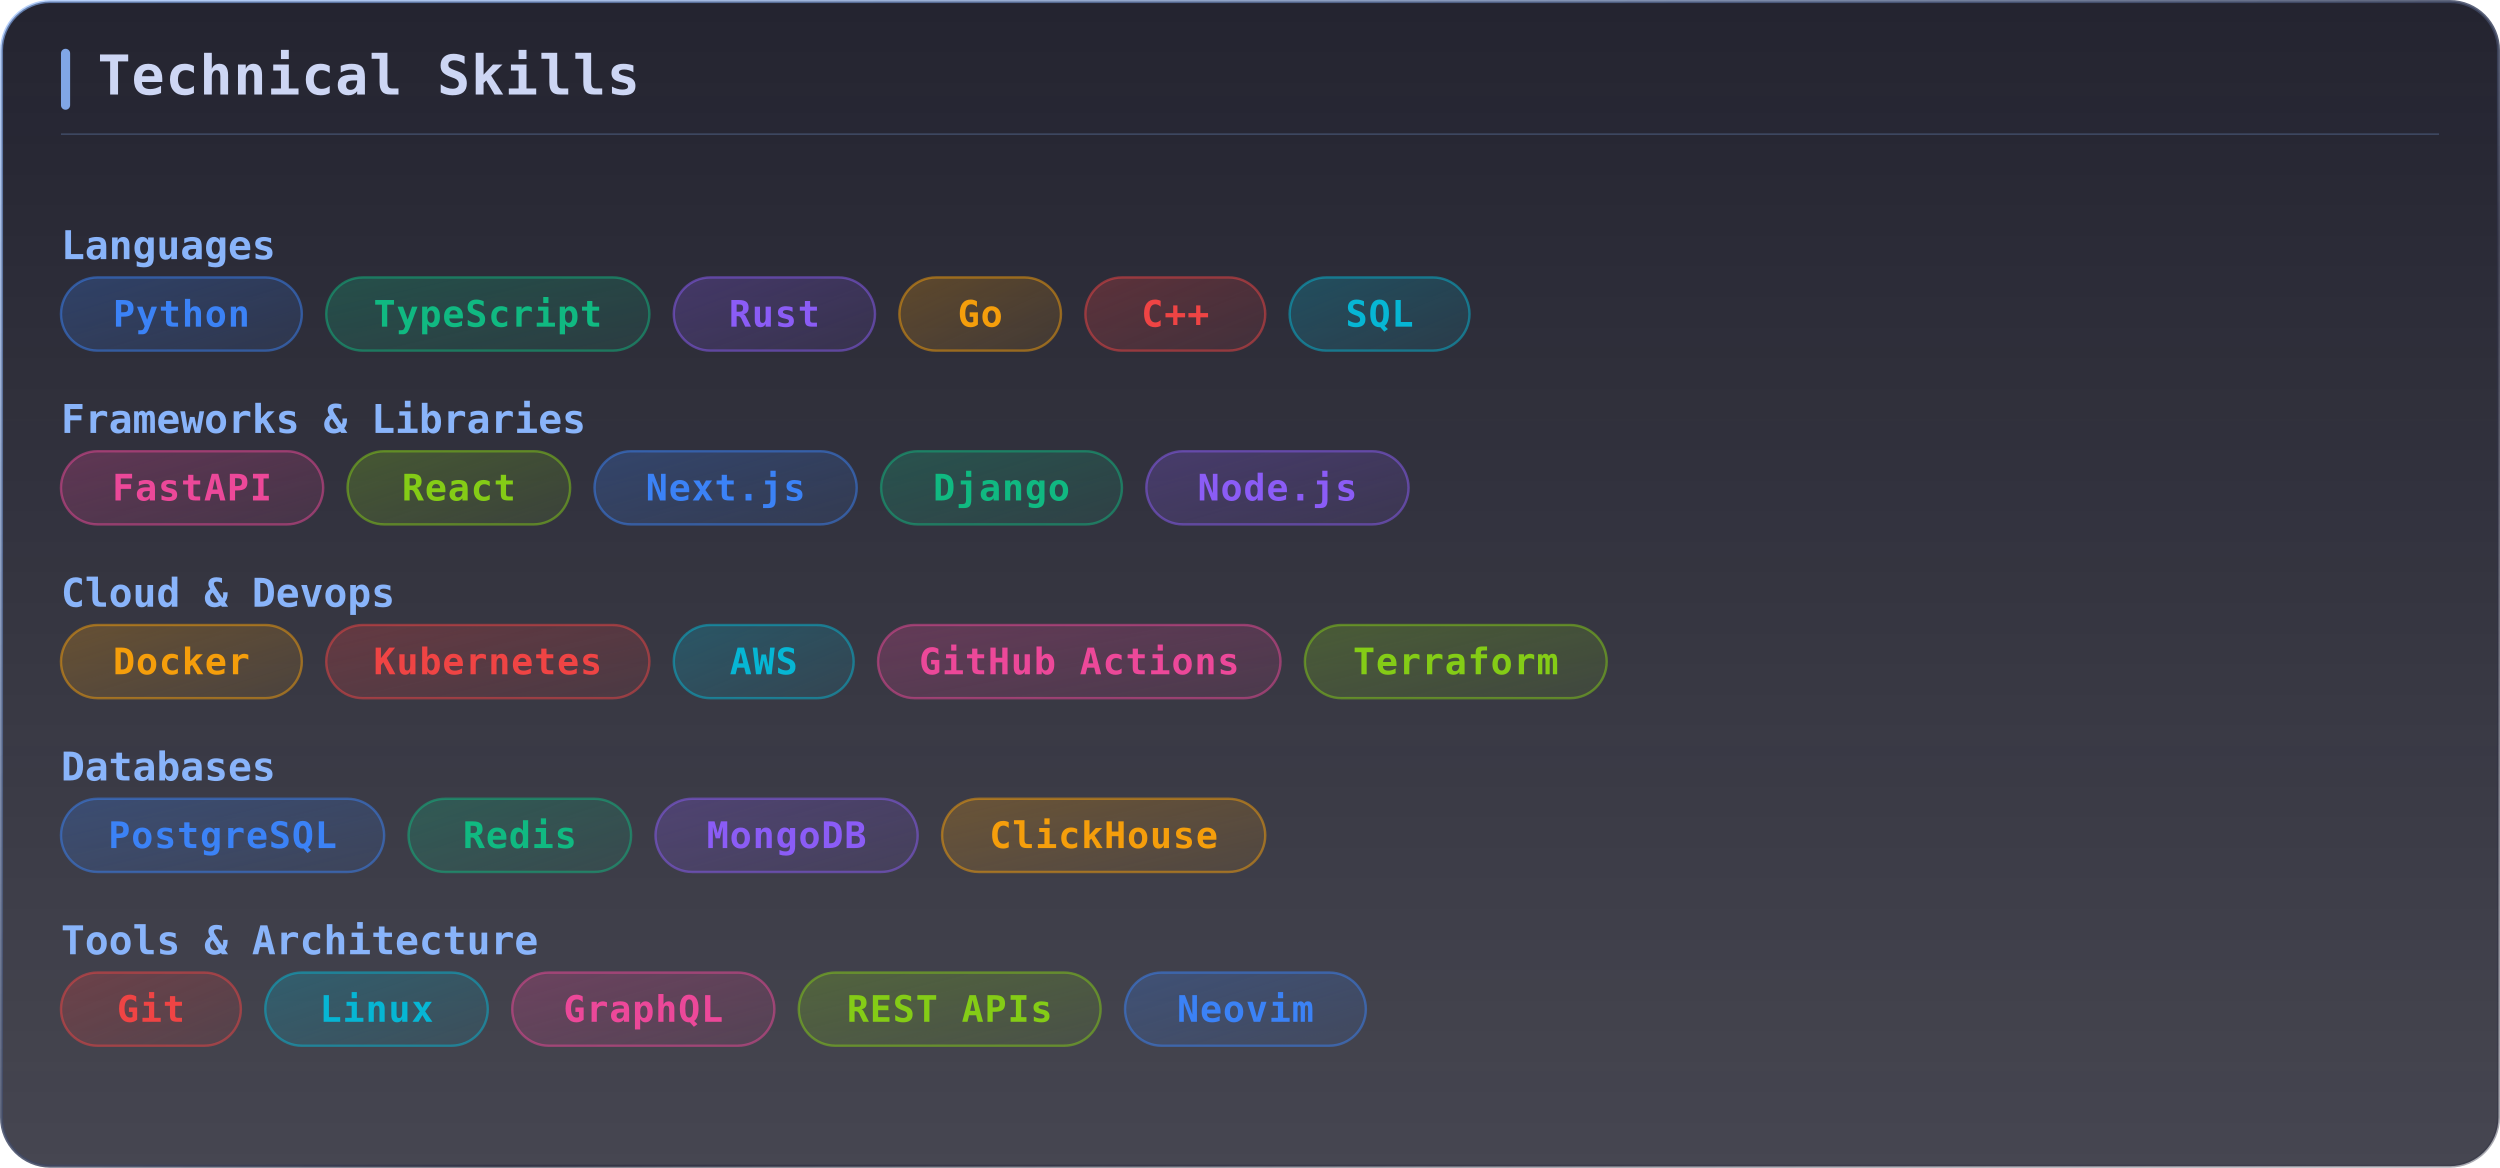
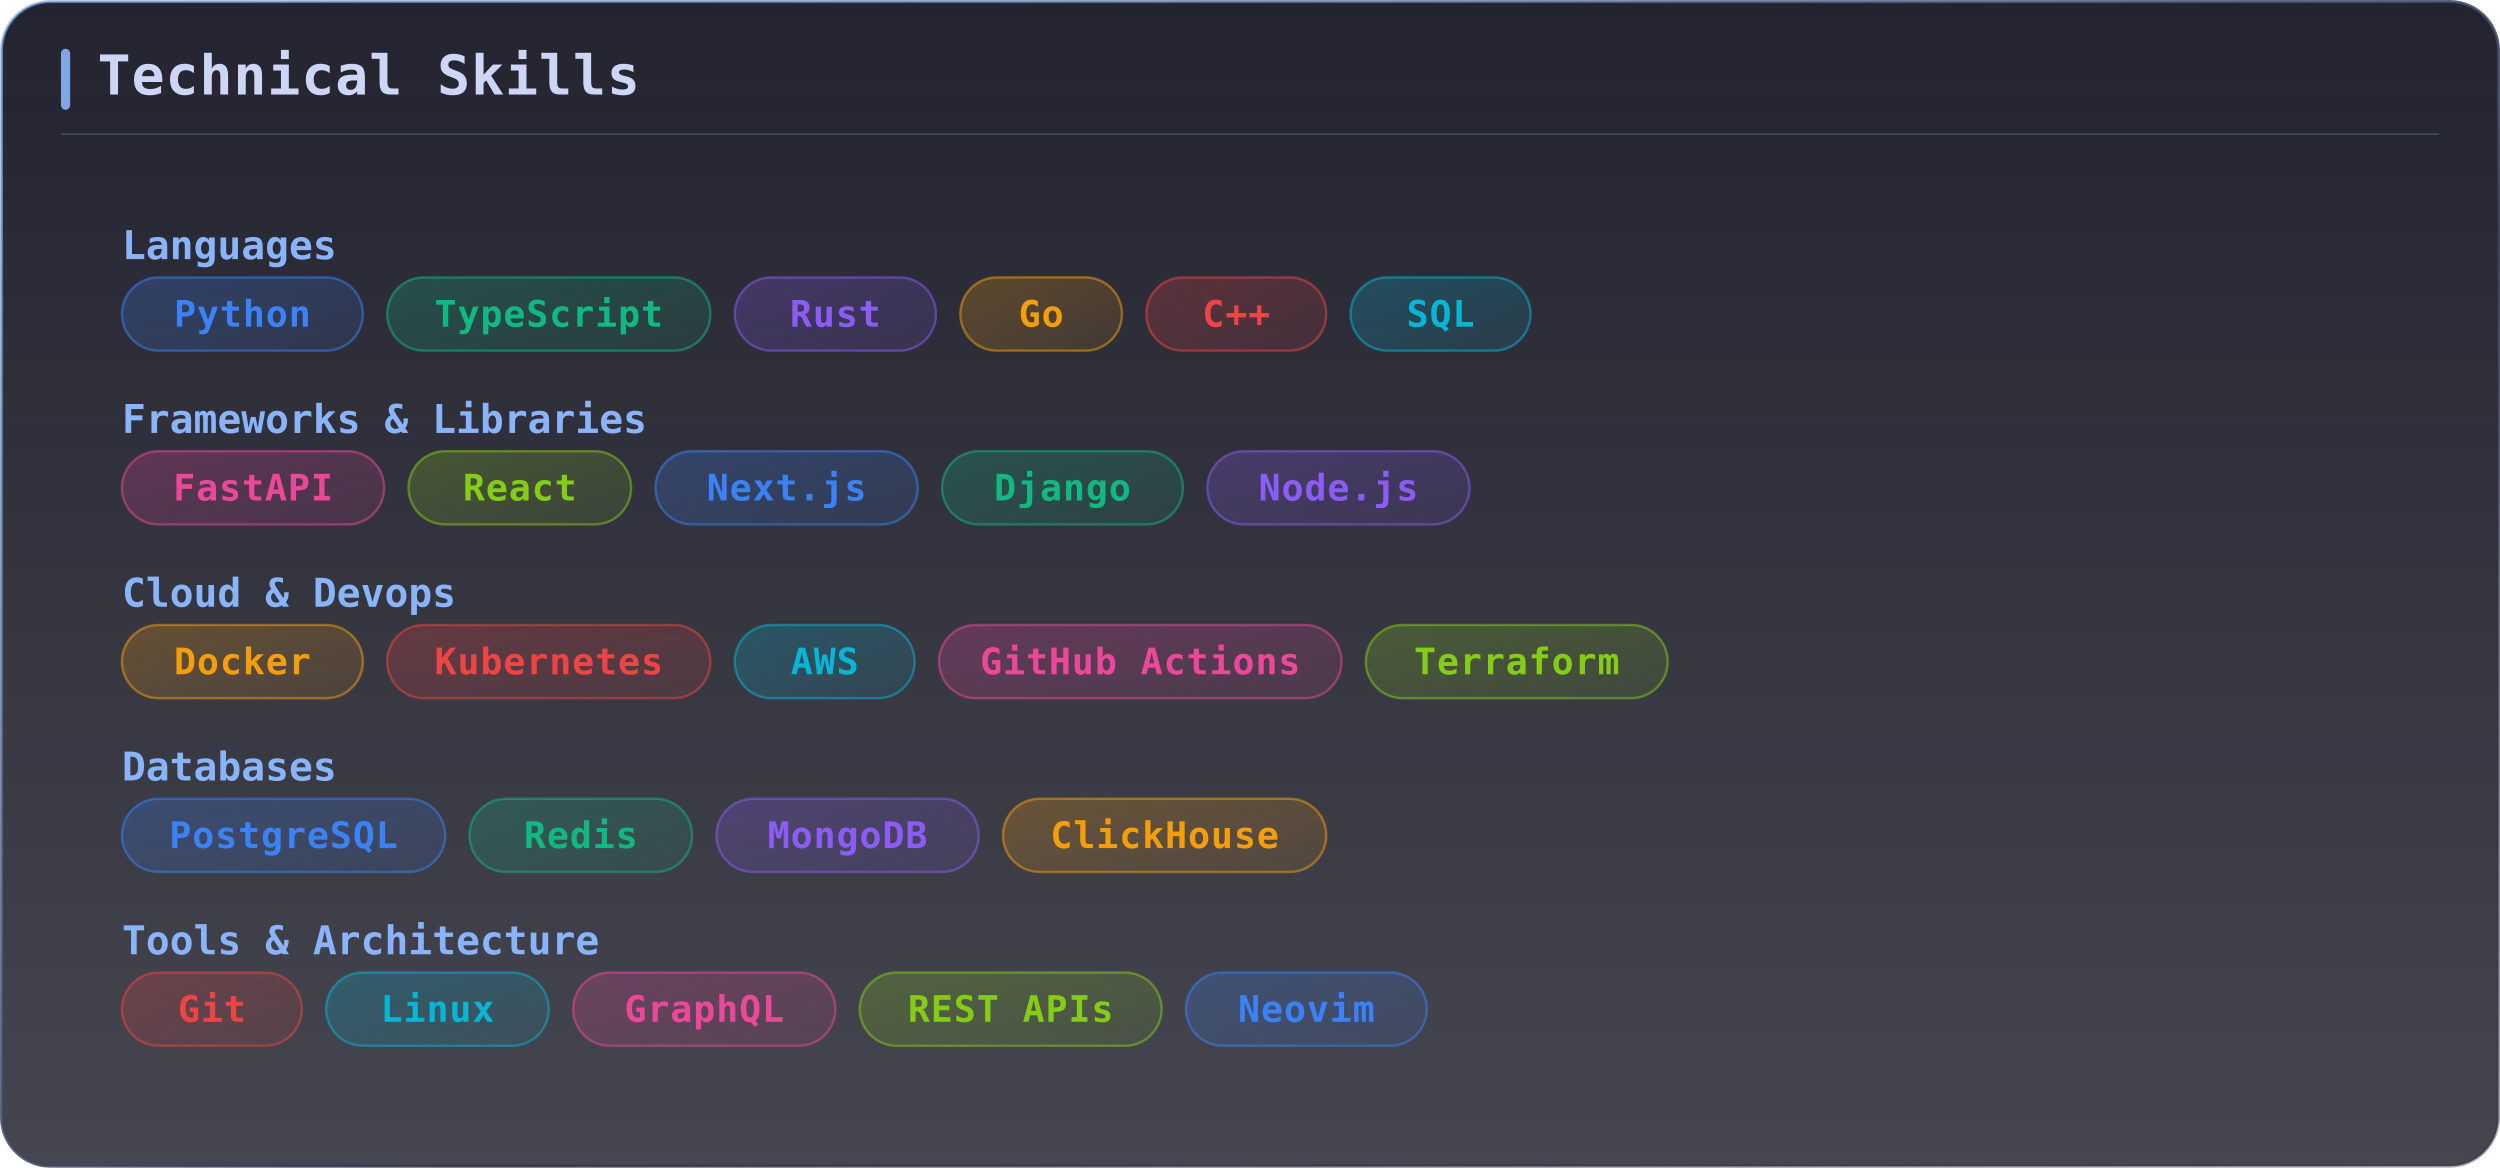
<svg xmlns="http://www.w3.org/2000/svg" width="820" height="383" viewBox="0 0 820 383" role="img">
  <defs>
    <linearGradient id="pf-progress-grad" x1="0%" y1="0%" x2="100%" y2="0%">
      <stop offset="0%" stop-color="#89b4fa" stop-opacity="0.75" />
      <stop offset="70%" stop-color="#89b4fa" />
      <stop offset="100%" stop-color="#cba6f7" stop-opacity="0.9" />
    </linearGradient>
    <linearGradient id="pf-card-border" x1="0%" y1="0%" x2="100%" y2="100%">
      <stop offset="0%" stop-color="#89b4fa" stop-opacity="0.6" />
      <stop offset="60%" stop-color="#313244" stop-opacity="0.9" />
      <stop offset="100%" stop-color="#313244" stop-opacity="0.4" />
    </linearGradient>
    <linearGradient id="pf-card-bg" x1="0%" y1="0%" x2="0%" y2="100%">
      <stop offset="0%" stop-color="#181825" stop-opacity="0.95" />
      <stop offset="100%" stop-color="#181825" stop-opacity="0.8" />
    </linearGradient>
    <linearGradient id="pf-card-gradient" x1="0%" y1="0%" x2="100%" y2="0%">
      <stop offset="0%" stop-color="#3b0918" />
      <stop offset="50%" stop-color="#1e1333" />
      <stop offset="100%" stop-color="#091629" />
    </linearGradient>
    <linearGradient id="pf-track-bg" x1="0%" y1="0%" x2="100%" y2="0%">
      <stop offset="0%" stop-color="#a6adc8" stop-opacity="0.15" />
      <stop offset="100%" stop-color="#a6adc8" stop-opacity="0.08" />
    </linearGradient>
    <linearGradient id="pf-badge-0" x1="0%" y1="0%" x2="100%" y2="100%">
      <stop offset="0%" stop-color="#3B82F6" stop-opacity="0.25" />
      <stop offset="100%" stop-color="#3B82F6" stop-opacity="0.1" />
    </linearGradient>
    <linearGradient id="pf-badge-1" x1="0%" y1="0%" x2="100%" y2="100%">
      <stop offset="0%" stop-color="#10B981" stop-opacity="0.25" />
      <stop offset="100%" stop-color="#10B981" stop-opacity="0.1" />
    </linearGradient>
    <linearGradient id="pf-badge-2" x1="0%" y1="0%" x2="100%" y2="100%">
      <stop offset="0%" stop-color="#8B5CF6" stop-opacity="0.25" />
      <stop offset="100%" stop-color="#8B5CF6" stop-opacity="0.1" />
    </linearGradient>
    <linearGradient id="pf-badge-3" x1="0%" y1="0%" x2="100%" y2="100%">
      <stop offset="0%" stop-color="#F59E0B" stop-opacity="0.25" />
      <stop offset="100%" stop-color="#F59E0B" stop-opacity="0.1" />
    </linearGradient>
    <linearGradient id="pf-badge-4" x1="0%" y1="0%" x2="100%" y2="100%">
      <stop offset="0%" stop-color="#EF4444" stop-opacity="0.25" />
      <stop offset="100%" stop-color="#EF4444" stop-opacity="0.1" />
    </linearGradient>
    <linearGradient id="pf-badge-5" x1="0%" y1="0%" x2="100%" y2="100%">
      <stop offset="0%" stop-color="#06B6D4" stop-opacity="0.25" />
      <stop offset="100%" stop-color="#06B6D4" stop-opacity="0.1" />
    </linearGradient>
    <linearGradient id="pf-badge-6" x1="0%" y1="0%" x2="100%" y2="100%">
      <stop offset="0%" stop-color="#EC4899" stop-opacity="0.25" />
      <stop offset="100%" stop-color="#EC4899" stop-opacity="0.1" />
    </linearGradient>
    <linearGradient id="pf-badge-7" x1="0%" y1="0%" x2="100%" y2="100%">
      <stop offset="0%" stop-color="#84CC16" stop-opacity="0.25" />
      <stop offset="100%" stop-color="#84CC16" stop-opacity="0.1" />
    </linearGradient>
  </defs>
  <svg x="0" y="0" width="820" height="383" viewBox="0 0 820 383" fill="none" role="group">
    <rect x="0.5" y="0.5" width="819" height="382" fill="url(#pf-card-bg)" stroke="url(#pf-card-border)" stroke-width="1" rx="16" />
    <rect x="20" y="16" width="3" height="20" rx="1.5" fill="#89b4fa" opacity="0.9" />
    <text x="32" y="31" font-family="'Fira Code', 'JetBrains Mono', monospace" font-size="18" font-weight="700" fill="#cdd6f4" letter-spacing="0.3">Technical Skills</text>
    <line x1="20" y1="44" x2="800" y2="44" stroke="#89b4fa" stroke-width="0.5" stroke-opacity="0.25" />
-     <text x="20" y="85" font-family="'Fira Code', 'JetBrains Mono', monospace" font-size="13" font-weight="700" fill="#89b4fa">Languages</text>
+     <text x="40" y="85" font-family="'Fira Code', 'JetBrains Mono', monospace" font-size="13" font-weight="700" fill="#89b4fa">Languages</text>
    <g role="term">
-       <rect x="20" y="91" width="79" height="24" rx="12" fill="url(#pf-badge-0)" stroke="#3B82F6" stroke-width="0.8" stroke-opacity="0.5" />
-       <text x="59.5" y="103.0" font-family="'Fira Code', 'JetBrains Mono', monospace" font-size="12" fill="#3B82F6" text-anchor="middle" dominant-baseline="central" font-weight="600" letter-spacing="0.3">Python</text>
+       <rect x="40" y="91" width="79" height="24" rx="12" fill="url(#pf-badge-0)" stroke="#3B82F6" stroke-width="0.8" stroke-opacity="0.5" />
+       <text x="79.5" y="103.0" font-family="'Fira Code', 'JetBrains Mono', monospace" font-size="12" fill="#3B82F6" text-anchor="middle" dominant-baseline="central" font-weight="600" letter-spacing="0.3">Python</text>
    </g>
    <g role="term">
-       <rect x="107" y="91" width="106" height="24" rx="12" fill="url(#pf-badge-1)" stroke="#10B981" stroke-width="0.8" stroke-opacity="0.5" />
-       <text x="160.0" y="103.0" font-family="'Fira Code', 'JetBrains Mono', monospace" font-size="12" fill="#10B981" text-anchor="middle" dominant-baseline="central" font-weight="600" letter-spacing="0.3">TypeScript</text>
+       <rect x="127" y="91" width="106" height="24" rx="12" fill="url(#pf-badge-1)" stroke="#10B981" stroke-width="0.8" stroke-opacity="0.5" />
+       <text x="180.0" y="103.0" font-family="'Fira Code', 'JetBrains Mono', monospace" font-size="12" fill="#10B981" text-anchor="middle" dominant-baseline="central" font-weight="600" letter-spacing="0.3">TypeScript</text>
    </g>
    <g role="term">
-       <rect x="221" y="91" width="66" height="24" rx="12" fill="url(#pf-badge-2)" stroke="#8B5CF6" stroke-width="0.8" stroke-opacity="0.5" />
-       <text x="254.0" y="103.0" font-family="'Fira Code', 'JetBrains Mono', monospace" font-size="12" fill="#8B5CF6" text-anchor="middle" dominant-baseline="central" font-weight="600" letter-spacing="0.3">Rust</text>
+       <rect x="241" y="91" width="66" height="24" rx="12" fill="url(#pf-badge-2)" stroke="#8B5CF6" stroke-width="0.8" stroke-opacity="0.5" />
+       <text x="274.0" y="103.0" font-family="'Fira Code', 'JetBrains Mono', monospace" font-size="12" fill="#8B5CF6" text-anchor="middle" dominant-baseline="central" font-weight="600" letter-spacing="0.3">Rust</text>
    </g>
    <g role="term">
-       <rect x="295" y="91" width="53" height="24" rx="12" fill="url(#pf-badge-3)" stroke="#F59E0B" stroke-width="0.8" stroke-opacity="0.5" />
-       <text x="321.5" y="103.0" font-family="'Fira Code', 'JetBrains Mono', monospace" font-size="12" fill="#F59E0B" text-anchor="middle" dominant-baseline="central" font-weight="600" letter-spacing="0.3">Go</text>
+       <rect x="315" y="91" width="53" height="24" rx="12" fill="url(#pf-badge-3)" stroke="#F59E0B" stroke-width="0.8" stroke-opacity="0.5" />
+       <text x="341.5" y="103.0" font-family="'Fira Code', 'JetBrains Mono', monospace" font-size="12" fill="#F59E0B" text-anchor="middle" dominant-baseline="central" font-weight="600" letter-spacing="0.3">Go</text>
    </g>
    <g role="term">
-       <rect x="356" y="91" width="59" height="24" rx="12" fill="url(#pf-badge-4)" stroke="#EF4444" stroke-width="0.8" stroke-opacity="0.5" />
-       <text x="385.5" y="103.0" font-family="'Fira Code', 'JetBrains Mono', monospace" font-size="12" fill="#EF4444" text-anchor="middle" dominant-baseline="central" font-weight="600" letter-spacing="0.3">C++</text>
+       <rect x="376" y="91" width="59" height="24" rx="12" fill="url(#pf-badge-4)" stroke="#EF4444" stroke-width="0.8" stroke-opacity="0.5" />
+       <text x="405.5" y="103.0" font-family="'Fira Code', 'JetBrains Mono', monospace" font-size="12" fill="#EF4444" text-anchor="middle" dominant-baseline="central" font-weight="600" letter-spacing="0.3">C++</text>
    </g>
    <g role="term">
-       <rect x="423" y="91" width="59" height="24" rx="12" fill="url(#pf-badge-5)" stroke="#06B6D4" stroke-width="0.8" stroke-opacity="0.5" />
-       <text x="452.5" y="103.0" font-family="'Fira Code', 'JetBrains Mono', monospace" font-size="12" fill="#06B6D4" text-anchor="middle" dominant-baseline="central" font-weight="600" letter-spacing="0.3">SQL</text>
+       <rect x="443" y="91" width="59" height="24" rx="12" fill="url(#pf-badge-5)" stroke="#06B6D4" stroke-width="0.8" stroke-opacity="0.5" />
+       <text x="472.5" y="103.0" font-family="'Fira Code', 'JetBrains Mono', monospace" font-size="12" fill="#06B6D4" text-anchor="middle" dominant-baseline="central" font-weight="600" letter-spacing="0.3">SQL</text>
    </g>
-     <text x="20" y="142" font-family="'Fira Code', 'JetBrains Mono', monospace" font-size="13" font-weight="700" fill="#89b4fa">Frameworks &amp; Libraries</text>
+     <text x="40" y="142" font-family="'Fira Code', 'JetBrains Mono', monospace" font-size="13" font-weight="700" fill="#89b4fa">Frameworks &amp; Libraries</text>
    <g role="term">
-       <rect x="20" y="148" width="86" height="24" rx="12" fill="url(#pf-badge-6)" stroke="#EC4899" stroke-width="0.8" stroke-opacity="0.5" />
-       <text x="63.0" y="160.0" font-family="'Fira Code', 'JetBrains Mono', monospace" font-size="12" fill="#EC4899" text-anchor="middle" dominant-baseline="central" font-weight="600" letter-spacing="0.3">FastAPI</text>
+       <rect x="40" y="148" width="86" height="24" rx="12" fill="url(#pf-badge-6)" stroke="#EC4899" stroke-width="0.8" stroke-opacity="0.5" />
+       <text x="83.0" y="160.0" font-family="'Fira Code', 'JetBrains Mono', monospace" font-size="12" fill="#EC4899" text-anchor="middle" dominant-baseline="central" font-weight="600" letter-spacing="0.3">FastAPI</text>
    </g>
    <g role="term">
-       <rect x="114" y="148" width="73" height="24" rx="12" fill="url(#pf-badge-7)" stroke="#84CC16" stroke-width="0.8" stroke-opacity="0.5" />
-       <text x="150.5" y="160.0" font-family="'Fira Code', 'JetBrains Mono', monospace" font-size="12" fill="#84CC16" text-anchor="middle" dominant-baseline="central" font-weight="600" letter-spacing="0.3">React</text>
+       <rect x="134" y="148" width="73" height="24" rx="12" fill="url(#pf-badge-7)" stroke="#84CC16" stroke-width="0.8" stroke-opacity="0.5" />
+       <text x="170.5" y="160.0" font-family="'Fira Code', 'JetBrains Mono', monospace" font-size="12" fill="#84CC16" text-anchor="middle" dominant-baseline="central" font-weight="600" letter-spacing="0.3">React</text>
    </g>
    <g role="term">
-       <rect x="195" y="148" width="86" height="24" rx="12" fill="url(#pf-badge-0)" stroke="#3B82F6" stroke-width="0.8" stroke-opacity="0.5" />
-       <text x="238.0" y="160.0" font-family="'Fira Code', 'JetBrains Mono', monospace" font-size="12" fill="#3B82F6" text-anchor="middle" dominant-baseline="central" font-weight="600" letter-spacing="0.3">Next.js</text>
+       <rect x="215" y="148" width="86" height="24" rx="12" fill="url(#pf-badge-0)" stroke="#3B82F6" stroke-width="0.8" stroke-opacity="0.5" />
+       <text x="258.0" y="160.0" font-family="'Fira Code', 'JetBrains Mono', monospace" font-size="12" fill="#3B82F6" text-anchor="middle" dominant-baseline="central" font-weight="600" letter-spacing="0.3">Next.js</text>
    </g>
    <g role="term">
-       <rect x="289" y="148" width="79" height="24" rx="12" fill="url(#pf-badge-1)" stroke="#10B981" stroke-width="0.8" stroke-opacity="0.5" />
-       <text x="328.5" y="160.0" font-family="'Fira Code', 'JetBrains Mono', monospace" font-size="12" fill="#10B981" text-anchor="middle" dominant-baseline="central" font-weight="600" letter-spacing="0.3">Django</text>
+       <rect x="309" y="148" width="79" height="24" rx="12" fill="url(#pf-badge-1)" stroke="#10B981" stroke-width="0.8" stroke-opacity="0.5" />
+       <text x="348.5" y="160.0" font-family="'Fira Code', 'JetBrains Mono', monospace" font-size="12" fill="#10B981" text-anchor="middle" dominant-baseline="central" font-weight="600" letter-spacing="0.3">Django</text>
    </g>
    <g role="term">
-       <rect x="376" y="148" width="86" height="24" rx="12" fill="url(#pf-badge-2)" stroke="#8B5CF6" stroke-width="0.8" stroke-opacity="0.5" />
-       <text x="419.0" y="160.0" font-family="'Fira Code', 'JetBrains Mono', monospace" font-size="12" fill="#8B5CF6" text-anchor="middle" dominant-baseline="central" font-weight="600" letter-spacing="0.3">Node.js</text>
+       <rect x="396" y="148" width="86" height="24" rx="12" fill="url(#pf-badge-2)" stroke="#8B5CF6" stroke-width="0.8" stroke-opacity="0.5" />
+       <text x="439.0" y="160.0" font-family="'Fira Code', 'JetBrains Mono', monospace" font-size="12" fill="#8B5CF6" text-anchor="middle" dominant-baseline="central" font-weight="600" letter-spacing="0.3">Node.js</text>
    </g>
-     <text x="20" y="199" font-family="'Fira Code', 'JetBrains Mono', monospace" font-size="13" font-weight="700" fill="#89b4fa">Cloud &amp; Devops</text>
+     <text x="40" y="199" font-family="'Fira Code', 'JetBrains Mono', monospace" font-size="13" font-weight="700" fill="#89b4fa">Cloud &amp; Devops</text>
    <g role="term">
-       <rect x="20" y="205" width="79" height="24" rx="12" fill="url(#pf-badge-3)" stroke="#F59E0B" stroke-width="0.8" stroke-opacity="0.5" />
-       <text x="59.5" y="217.0" font-family="'Fira Code', 'JetBrains Mono', monospace" font-size="12" fill="#F59E0B" text-anchor="middle" dominant-baseline="central" font-weight="600" letter-spacing="0.3">Docker</text>
+       <rect x="40" y="205" width="79" height="24" rx="12" fill="url(#pf-badge-3)" stroke="#F59E0B" stroke-width="0.8" stroke-opacity="0.5" />
+       <text x="79.5" y="217.0" font-family="'Fira Code', 'JetBrains Mono', monospace" font-size="12" fill="#F59E0B" text-anchor="middle" dominant-baseline="central" font-weight="600" letter-spacing="0.3">Docker</text>
    </g>
    <g role="term">
-       <rect x="107" y="205" width="106" height="24" rx="12" fill="url(#pf-badge-4)" stroke="#EF4444" stroke-width="0.8" stroke-opacity="0.5" />
-       <text x="160.0" y="217.0" font-family="'Fira Code', 'JetBrains Mono', monospace" font-size="12" fill="#EF4444" text-anchor="middle" dominant-baseline="central" font-weight="600" letter-spacing="0.3">Kubernetes</text>
+       <rect x="127" y="205" width="106" height="24" rx="12" fill="url(#pf-badge-4)" stroke="#EF4444" stroke-width="0.8" stroke-opacity="0.5" />
+       <text x="180.0" y="217.0" font-family="'Fira Code', 'JetBrains Mono', monospace" font-size="12" fill="#EF4444" text-anchor="middle" dominant-baseline="central" font-weight="600" letter-spacing="0.3">Kubernetes</text>
    </g>
    <g role="term">
-       <rect x="221" y="205" width="59" height="24" rx="12" fill="url(#pf-badge-5)" stroke="#06B6D4" stroke-width="0.8" stroke-opacity="0.5" />
-       <text x="250.5" y="217.0" font-family="'Fira Code', 'JetBrains Mono', monospace" font-size="12" fill="#06B6D4" text-anchor="middle" dominant-baseline="central" font-weight="600" letter-spacing="0.3">AWS</text>
+       <rect x="241" y="205" width="59" height="24" rx="12" fill="url(#pf-badge-5)" stroke="#06B6D4" stroke-width="0.8" stroke-opacity="0.5" />
+       <text x="270.5" y="217.0" font-family="'Fira Code', 'JetBrains Mono', monospace" font-size="12" fill="#06B6D4" text-anchor="middle" dominant-baseline="central" font-weight="600" letter-spacing="0.3">AWS</text>
    </g>
    <g role="term">
-       <rect x="288" y="205" width="132" height="24" rx="12" fill="url(#pf-badge-6)" stroke="#EC4899" stroke-width="0.8" stroke-opacity="0.5" />
-       <text x="354.0" y="217.0" font-family="'Fira Code', 'JetBrains Mono', monospace" font-size="12" fill="#EC4899" text-anchor="middle" dominant-baseline="central" font-weight="600" letter-spacing="0.3">GitHub Actions</text>
+       <rect x="308" y="205" width="132" height="24" rx="12" fill="url(#pf-badge-6)" stroke="#EC4899" stroke-width="0.8" stroke-opacity="0.5" />
+       <text x="374.0" y="217.0" font-family="'Fira Code', 'JetBrains Mono', monospace" font-size="12" fill="#EC4899" text-anchor="middle" dominant-baseline="central" font-weight="600" letter-spacing="0.3">GitHub Actions</text>
    </g>
    <g role="term">
-       <rect x="428" y="205" width="99" height="24" rx="12" fill="url(#pf-badge-7)" stroke="#84CC16" stroke-width="0.8" stroke-opacity="0.5" />
-       <text x="477.5" y="217.0" font-family="'Fira Code', 'JetBrains Mono', monospace" font-size="12" fill="#84CC16" text-anchor="middle" dominant-baseline="central" font-weight="600" letter-spacing="0.3">Terraform</text>
+       <rect x="448" y="205" width="99" height="24" rx="12" fill="url(#pf-badge-7)" stroke="#84CC16" stroke-width="0.8" stroke-opacity="0.5" />
+       <text x="497.5" y="217.0" font-family="'Fira Code', 'JetBrains Mono', monospace" font-size="12" fill="#84CC16" text-anchor="middle" dominant-baseline="central" font-weight="600" letter-spacing="0.3">Terraform</text>
    </g>
-     <text x="20" y="256" font-family="'Fira Code', 'JetBrains Mono', monospace" font-size="13" font-weight="700" fill="#89b4fa">Databases</text>
+     <text x="40" y="256" font-family="'Fira Code', 'JetBrains Mono', monospace" font-size="13" font-weight="700" fill="#89b4fa">Databases</text>
    <g role="term">
-       <rect x="20" y="262" width="106" height="24" rx="12" fill="url(#pf-badge-0)" stroke="#3B82F6" stroke-width="0.8" stroke-opacity="0.5" />
-       <text x="73.0" y="274.0" font-family="'Fira Code', 'JetBrains Mono', monospace" font-size="12" fill="#3B82F6" text-anchor="middle" dominant-baseline="central" font-weight="600" letter-spacing="0.3">PostgreSQL</text>
+       <rect x="40" y="262" width="106" height="24" rx="12" fill="url(#pf-badge-0)" stroke="#3B82F6" stroke-width="0.8" stroke-opacity="0.5" />
+       <text x="93.0" y="274.0" font-family="'Fira Code', 'JetBrains Mono', monospace" font-size="12" fill="#3B82F6" text-anchor="middle" dominant-baseline="central" font-weight="600" letter-spacing="0.3">PostgreSQL</text>
    </g>
    <g role="term">
-       <rect x="134" y="262" width="73" height="24" rx="12" fill="url(#pf-badge-1)" stroke="#10B981" stroke-width="0.8" stroke-opacity="0.5" />
-       <text x="170.5" y="274.0" font-family="'Fira Code', 'JetBrains Mono', monospace" font-size="12" fill="#10B981" text-anchor="middle" dominant-baseline="central" font-weight="600" letter-spacing="0.3">Redis</text>
+       <rect x="154" y="262" width="73" height="24" rx="12" fill="url(#pf-badge-1)" stroke="#10B981" stroke-width="0.8" stroke-opacity="0.5" />
+       <text x="190.5" y="274.0" font-family="'Fira Code', 'JetBrains Mono', monospace" font-size="12" fill="#10B981" text-anchor="middle" dominant-baseline="central" font-weight="600" letter-spacing="0.3">Redis</text>
    </g>
    <g role="term">
-       <rect x="215" y="262" width="86" height="24" rx="12" fill="url(#pf-badge-2)" stroke="#8B5CF6" stroke-width="0.8" stroke-opacity="0.5" />
-       <text x="258.0" y="274.0" font-family="'Fira Code', 'JetBrains Mono', monospace" font-size="12" fill="#8B5CF6" text-anchor="middle" dominant-baseline="central" font-weight="600" letter-spacing="0.3">MongoDB</text>
+       <rect x="235" y="262" width="86" height="24" rx="12" fill="url(#pf-badge-2)" stroke="#8B5CF6" stroke-width="0.8" stroke-opacity="0.5" />
+       <text x="278.0" y="274.0" font-family="'Fira Code', 'JetBrains Mono', monospace" font-size="12" fill="#8B5CF6" text-anchor="middle" dominant-baseline="central" font-weight="600" letter-spacing="0.3">MongoDB</text>
    </g>
    <g role="term">
-       <rect x="309" y="262" width="106" height="24" rx="12" fill="url(#pf-badge-3)" stroke="#F59E0B" stroke-width="0.8" stroke-opacity="0.5" />
-       <text x="362.0" y="274.0" font-family="'Fira Code', 'JetBrains Mono', monospace" font-size="12" fill="#F59E0B" text-anchor="middle" dominant-baseline="central" font-weight="600" letter-spacing="0.3">ClickHouse</text>
+       <rect x="329" y="262" width="106" height="24" rx="12" fill="url(#pf-badge-3)" stroke="#F59E0B" stroke-width="0.8" stroke-opacity="0.5" />
+       <text x="382.0" y="274.0" font-family="'Fira Code', 'JetBrains Mono', monospace" font-size="12" fill="#F59E0B" text-anchor="middle" dominant-baseline="central" font-weight="600" letter-spacing="0.3">ClickHouse</text>
    </g>
-     <text x="20" y="313" font-family="'Fira Code', 'JetBrains Mono', monospace" font-size="13" font-weight="700" fill="#89b4fa">Tools &amp; Architecture</text>
+     <text x="40" y="313" font-family="'Fira Code', 'JetBrains Mono', monospace" font-size="13" font-weight="700" fill="#89b4fa">Tools &amp; Architecture</text>
    <g role="term">
-       <rect x="20" y="319" width="59" height="24" rx="12" fill="url(#pf-badge-4)" stroke="#EF4444" stroke-width="0.8" stroke-opacity="0.5" />
-       <text x="49.5" y="331.0" font-family="'Fira Code', 'JetBrains Mono', monospace" font-size="12" fill="#EF4444" text-anchor="middle" dominant-baseline="central" font-weight="600" letter-spacing="0.3">Git</text>
+       <rect x="40" y="319" width="59" height="24" rx="12" fill="url(#pf-badge-4)" stroke="#EF4444" stroke-width="0.8" stroke-opacity="0.5" />
+       <text x="69.5" y="331.0" font-family="'Fira Code', 'JetBrains Mono', monospace" font-size="12" fill="#EF4444" text-anchor="middle" dominant-baseline="central" font-weight="600" letter-spacing="0.3">Git</text>
    </g>
    <g role="term">
-       <rect x="87" y="319" width="73" height="24" rx="12" fill="url(#pf-badge-5)" stroke="#06B6D4" stroke-width="0.8" stroke-opacity="0.5" />
-       <text x="123.5" y="331.0" font-family="'Fira Code', 'JetBrains Mono', monospace" font-size="12" fill="#06B6D4" text-anchor="middle" dominant-baseline="central" font-weight="600" letter-spacing="0.3">Linux</text>
+       <rect x="107" y="319" width="73" height="24" rx="12" fill="url(#pf-badge-5)" stroke="#06B6D4" stroke-width="0.8" stroke-opacity="0.5" />
+       <text x="143.5" y="331.0" font-family="'Fira Code', 'JetBrains Mono', monospace" font-size="12" fill="#06B6D4" text-anchor="middle" dominant-baseline="central" font-weight="600" letter-spacing="0.3">Linux</text>
    </g>
    <g role="term">
-       <rect x="168" y="319" width="86" height="24" rx="12" fill="url(#pf-badge-6)" stroke="#EC4899" stroke-width="0.8" stroke-opacity="0.5" />
-       <text x="211.0" y="331.0" font-family="'Fira Code', 'JetBrains Mono', monospace" font-size="12" fill="#EC4899" text-anchor="middle" dominant-baseline="central" font-weight="600" letter-spacing="0.3">GraphQL</text>
+       <rect x="188" y="319" width="86" height="24" rx="12" fill="url(#pf-badge-6)" stroke="#EC4899" stroke-width="0.8" stroke-opacity="0.5" />
+       <text x="231.0" y="331.0" font-family="'Fira Code', 'JetBrains Mono', monospace" font-size="12" fill="#EC4899" text-anchor="middle" dominant-baseline="central" font-weight="600" letter-spacing="0.3">GraphQL</text>
    </g>
    <g role="term">
-       <rect x="262" y="319" width="99" height="24" rx="12" fill="url(#pf-badge-7)" stroke="#84CC16" stroke-width="0.8" stroke-opacity="0.5" />
-       <text x="311.5" y="331.0" font-family="'Fira Code', 'JetBrains Mono', monospace" font-size="12" fill="#84CC16" text-anchor="middle" dominant-baseline="central" font-weight="600" letter-spacing="0.3">REST APIs</text>
+       <rect x="282" y="319" width="99" height="24" rx="12" fill="url(#pf-badge-7)" stroke="#84CC16" stroke-width="0.8" stroke-opacity="0.5" />
+       <text x="331.5" y="331.0" font-family="'Fira Code', 'JetBrains Mono', monospace" font-size="12" fill="#84CC16" text-anchor="middle" dominant-baseline="central" font-weight="600" letter-spacing="0.3">REST APIs</text>
    </g>
    <g role="term">
-       <rect x="369" y="319" width="79" height="24" rx="12" fill="url(#pf-badge-0)" stroke="#3B82F6" stroke-width="0.8" stroke-opacity="0.5" />
-       <text x="408.5" y="331.0" font-family="'Fira Code', 'JetBrains Mono', monospace" font-size="12" fill="#3B82F6" text-anchor="middle" dominant-baseline="central" font-weight="600" letter-spacing="0.3">Neovim</text>
+       <rect x="389" y="319" width="79" height="24" rx="12" fill="url(#pf-badge-0)" stroke="#3B82F6" stroke-width="0.8" stroke-opacity="0.5" />
+       <text x="428.5" y="331.0" font-family="'Fira Code', 'JetBrains Mono', monospace" font-size="12" fill="#3B82F6" text-anchor="middle" dominant-baseline="central" font-weight="600" letter-spacing="0.3">Neovim</text>
    </g>
  </svg>
</svg>
